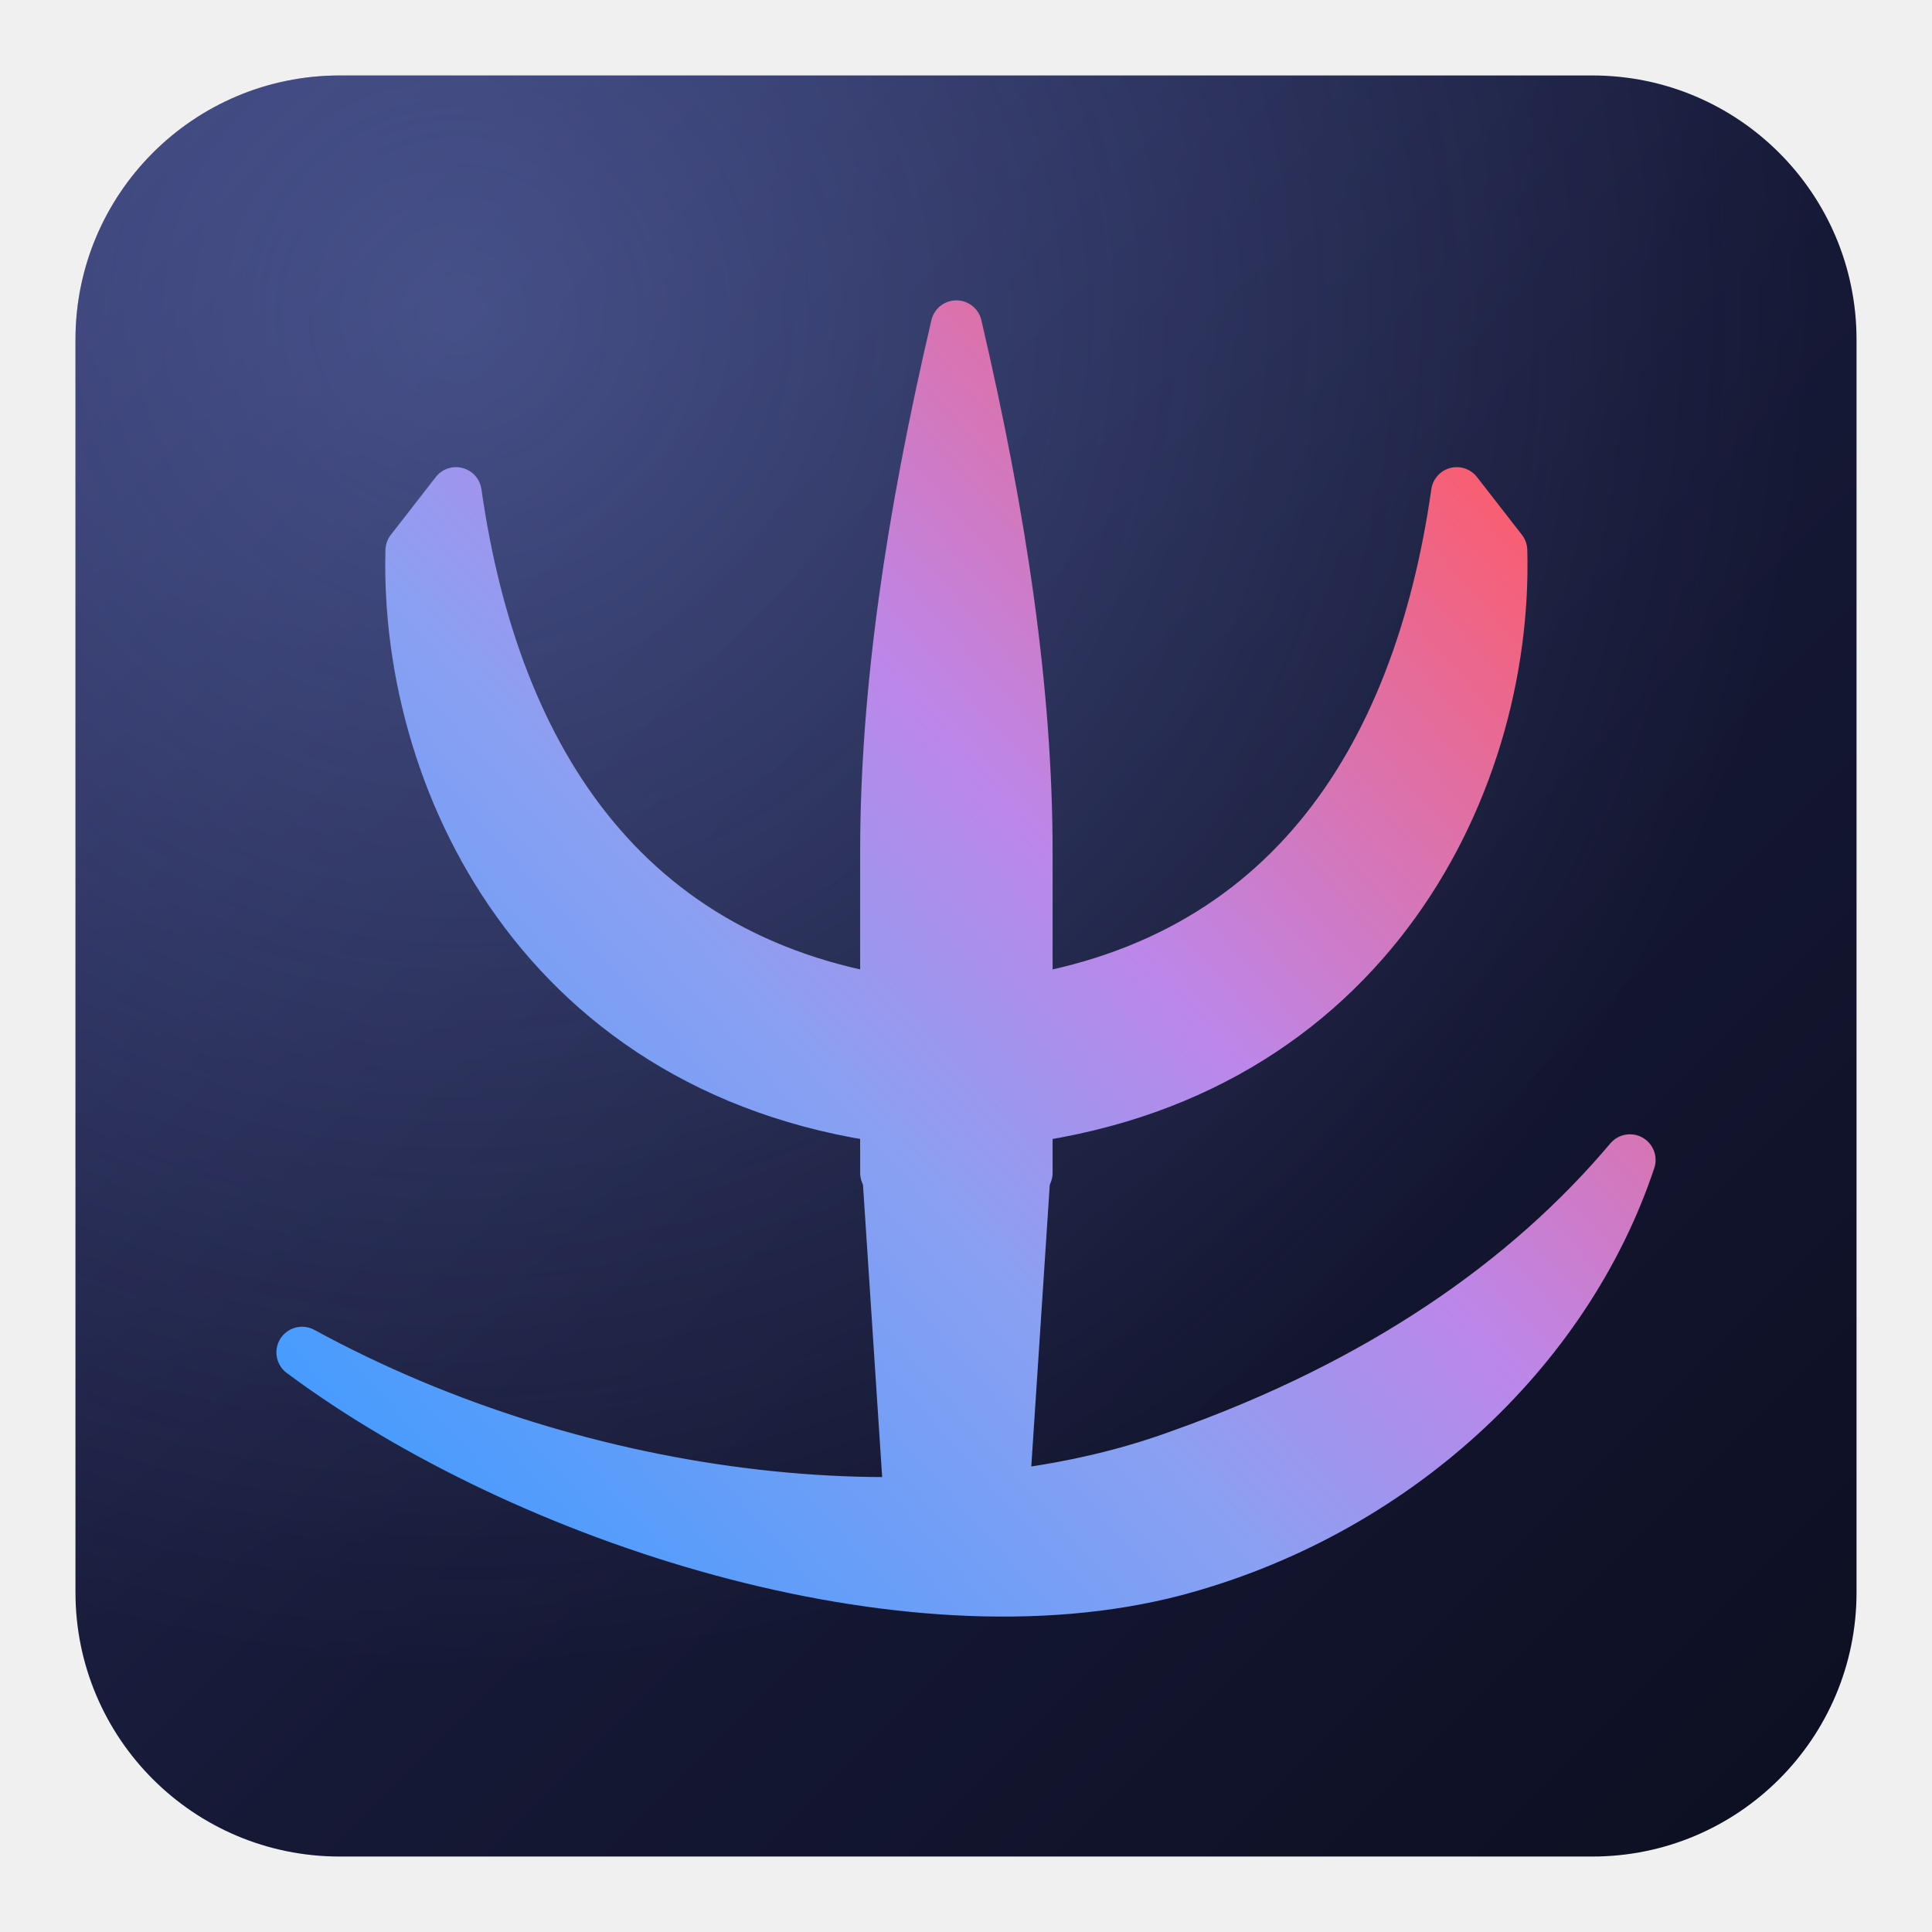
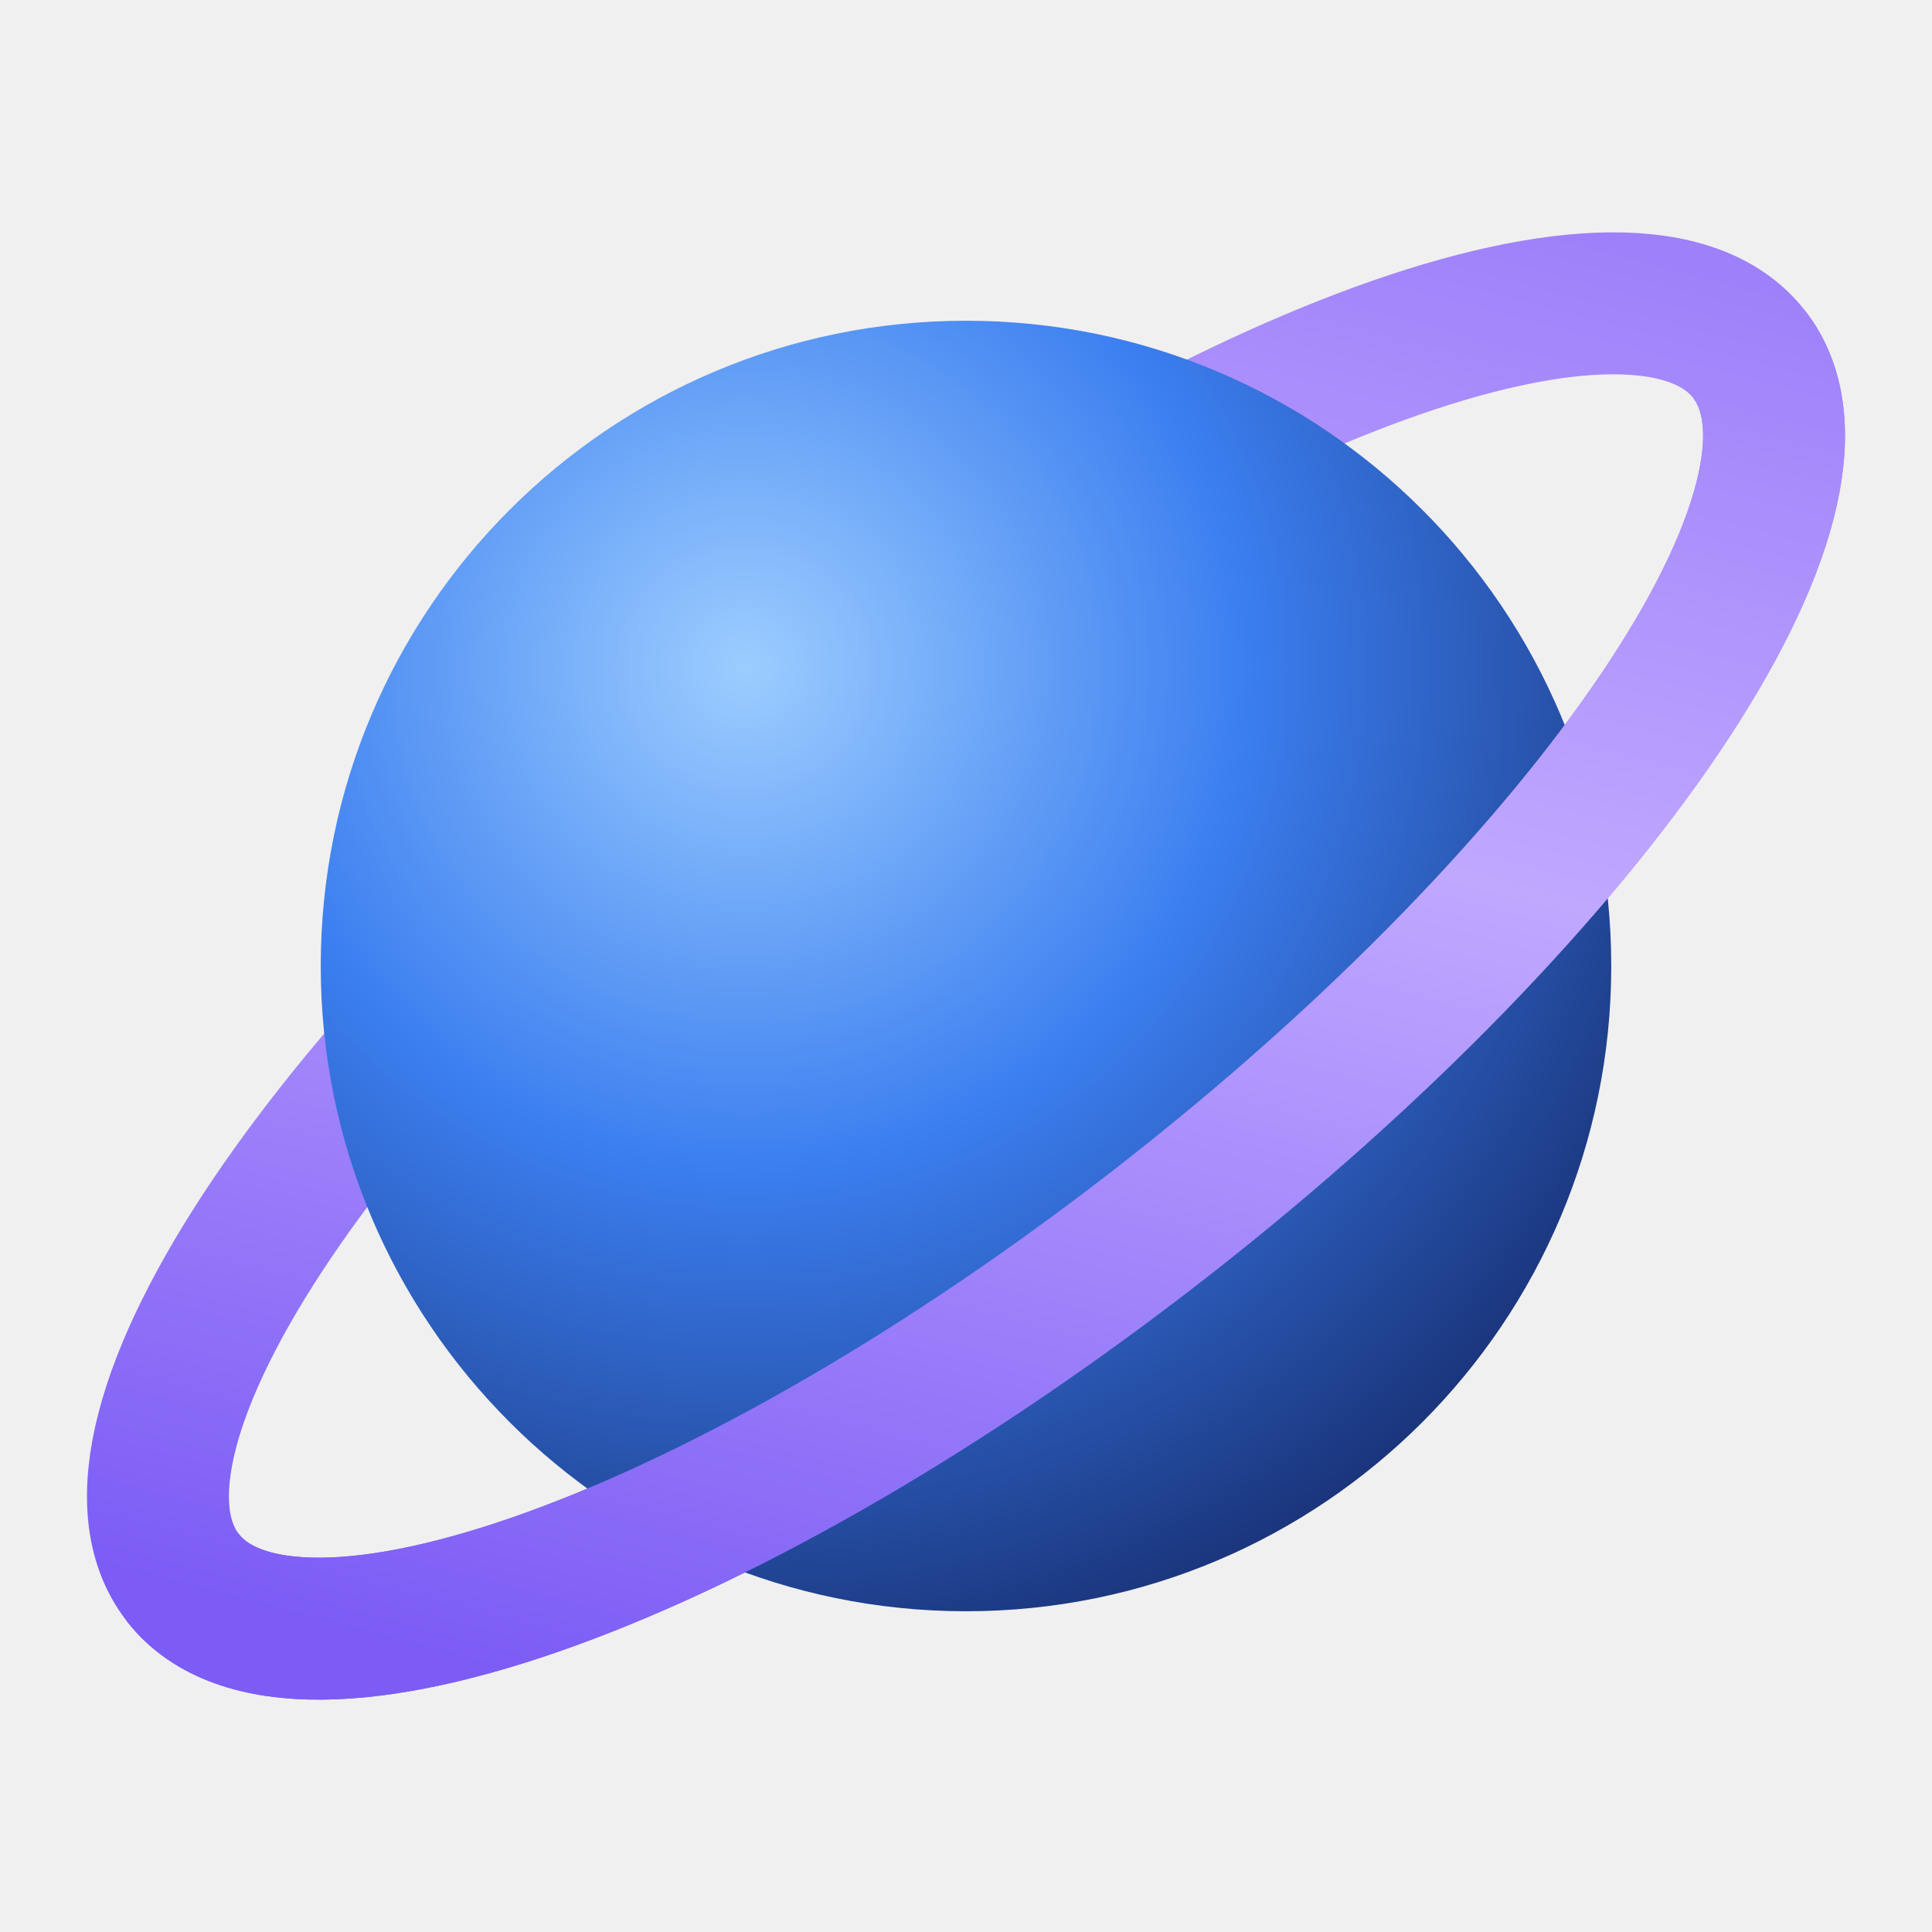
<svg xmlns="http://www.w3.org/2000/svg" viewBox="0 0 1024 1024" width="1024" height="1024">
  <defs>
-     <linearGradient id="tile" x1="0" y1="0" x2="1" y2="1">
-       <stop offset="0" stop-color="#2b2f5e" />
-       <stop offset="0.5" stop-color="#171a38" />
-       <stop offset="1" stop-color="#0c0e20" />
+     <radialGradient id="ball" cx="0.33" cy="0.27" r="0.88">
+       <stop offset="0" stop-color="#9ccdff" />
+       <stop offset="0.44" stop-color="#3b7ef0" />
+       <stop offset="1" stop-color="#12235f" />
+     </radialGradient>
+     <linearGradient id="ringg" gradientUnits="userSpaceOnUse" x1="140" y1="800" x2="890" y2="230">
+       <stop offset="0" stop-color="#7c5cf5" />
+       <stop offset="0.5" stop-color="#c0a8ff" />
+       <stop offset="1" stop-color="#8b6bf7" />
    </linearGradient>
-     <radialGradient id="sheen" cx="0.22" cy="0.14" r="0.75">
-       <stop offset="0" stop-color="#8ea6ff" stop-opacity="0.32" />
-       <stop offset="1" stop-color="#8ea6ff" stop-opacity="0" />
-     </radialGradient>
-     <linearGradient id="brand" gradientUnits="userSpaceOnUse" x1="70" y1="430" x2="450" y2="90">
-       <stop offset="0" stop-color="#3d9bff" />
-       <stop offset="0.42" stop-color="#8aa0f2" />
-       <stop offset="0.62" stop-color="#bd86e8" />
-       <stop offset="1" stop-color="#ff5a66" />
-     </linearGradient>
+     <mask id="front">
+       <rect x="-560" y="0" width="1120" height="600" fill="#fff" />
+     </mask>
  </defs>
-   <rect x="40" y="40" width="944" height="944" rx="140" fill="url(#tile)" />
-   <rect x="40" y="40" width="944" height="944" rx="140" fill="url(#sheen)" />
-   <g transform="translate(512 506) scale(1.70) translate(-259 -232)">
-     <g fill="url(#brand)" stroke="url(#brand)" stroke-width="16" stroke-linejoin="round">
-       <path d="M256 36 C270 96 278 150 278 200 L278 300 L234 300 L234 200 C234 150 242 96 256 36 Z" />
-       <path d="M100 88 C112 172 154 238 246 248 L246 284 C130 274 84 180 86 106 Z" />
-       <path d="M412 88 C400 172 358 238 266 248 L266 284 C382 274 428 180 426 106 Z" />
-       <path d="M234 290 L278 290 L270 412 L242 412 Z" />
-       <path d="M52 356 C140 404 250 416 326 388 C388 366 434 334 466 296 C446 356 392 406 324 424 C240 446 122 408 52 356 Z" />
+   <g transform="translate(512 512) scale(1.14) translate(-512 -512)">
+     <g transform="translate(512 512) rotate(-38)">
+       <ellipse cx="0" cy="0" rx="462" ry="150" fill="none" stroke="url(#ringg)" stroke-width="66" />
+     </g>
+     <circle cx="512" cy="512" r="300" fill="url(#ball)" />
+     <g transform="translate(512 512) rotate(-38)" mask="url(#front)">
+       <ellipse cx="0" cy="0" rx="462" ry="150" fill="none" stroke="url(#ringg)" stroke-width="66" />
    </g>
  </g>
</svg>
